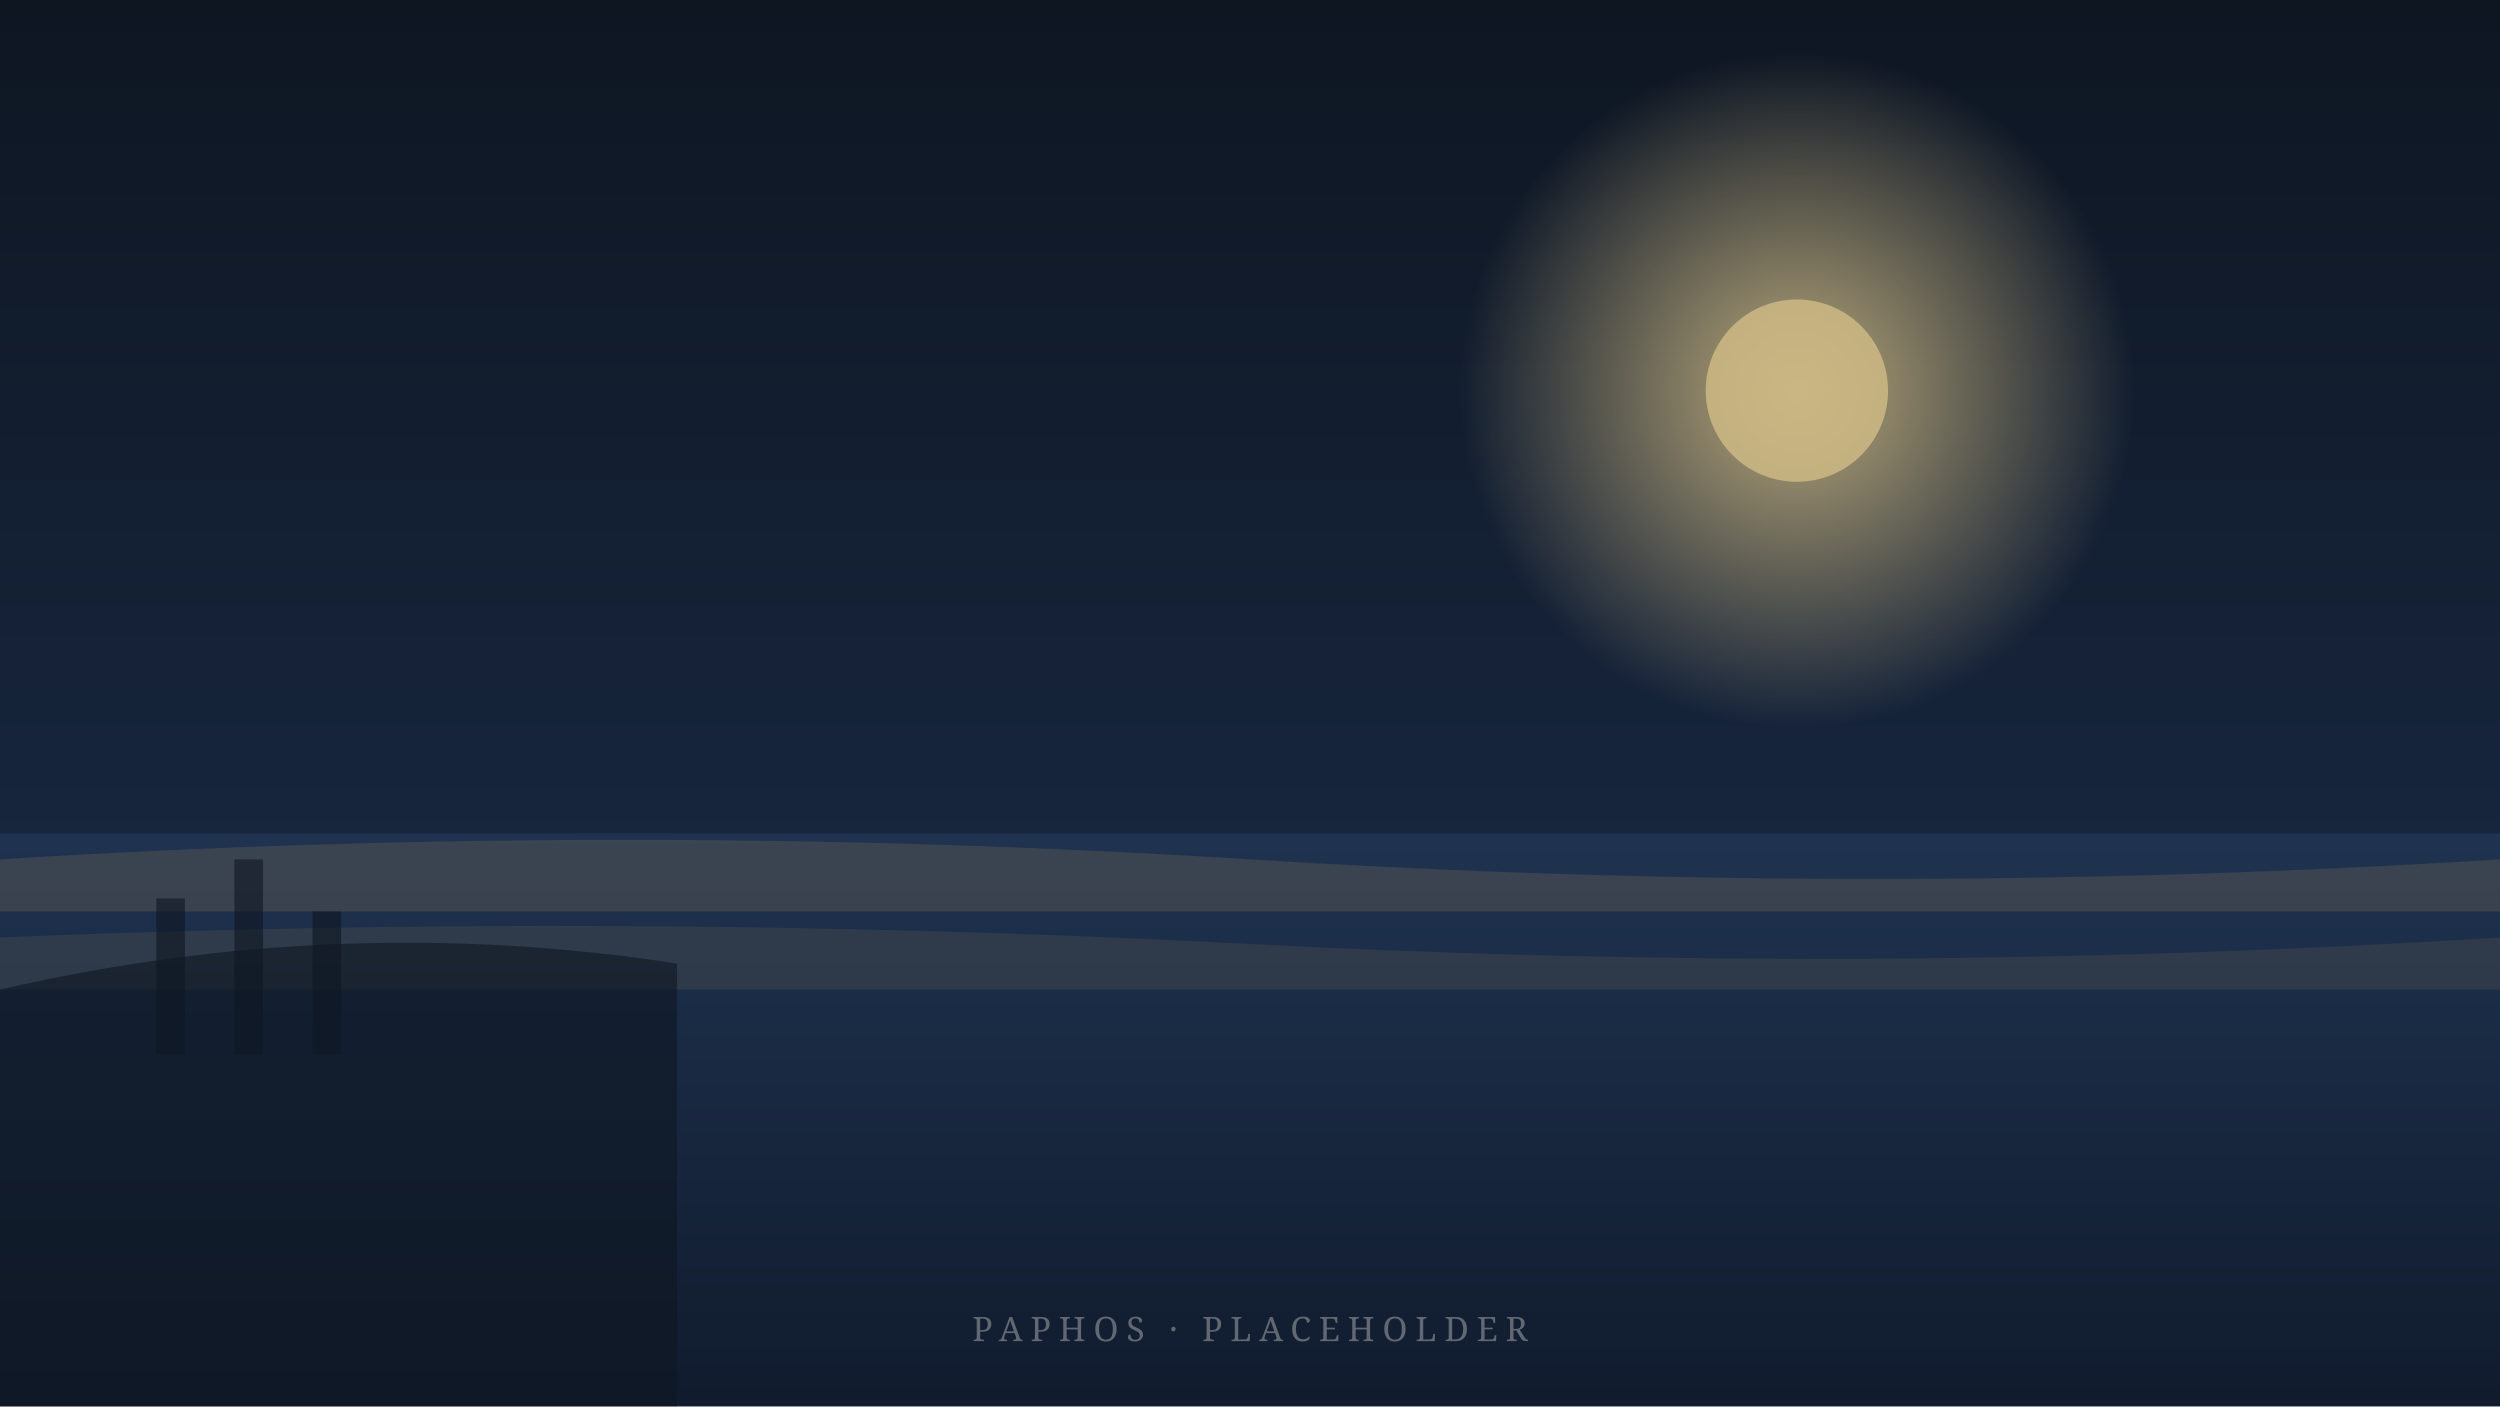
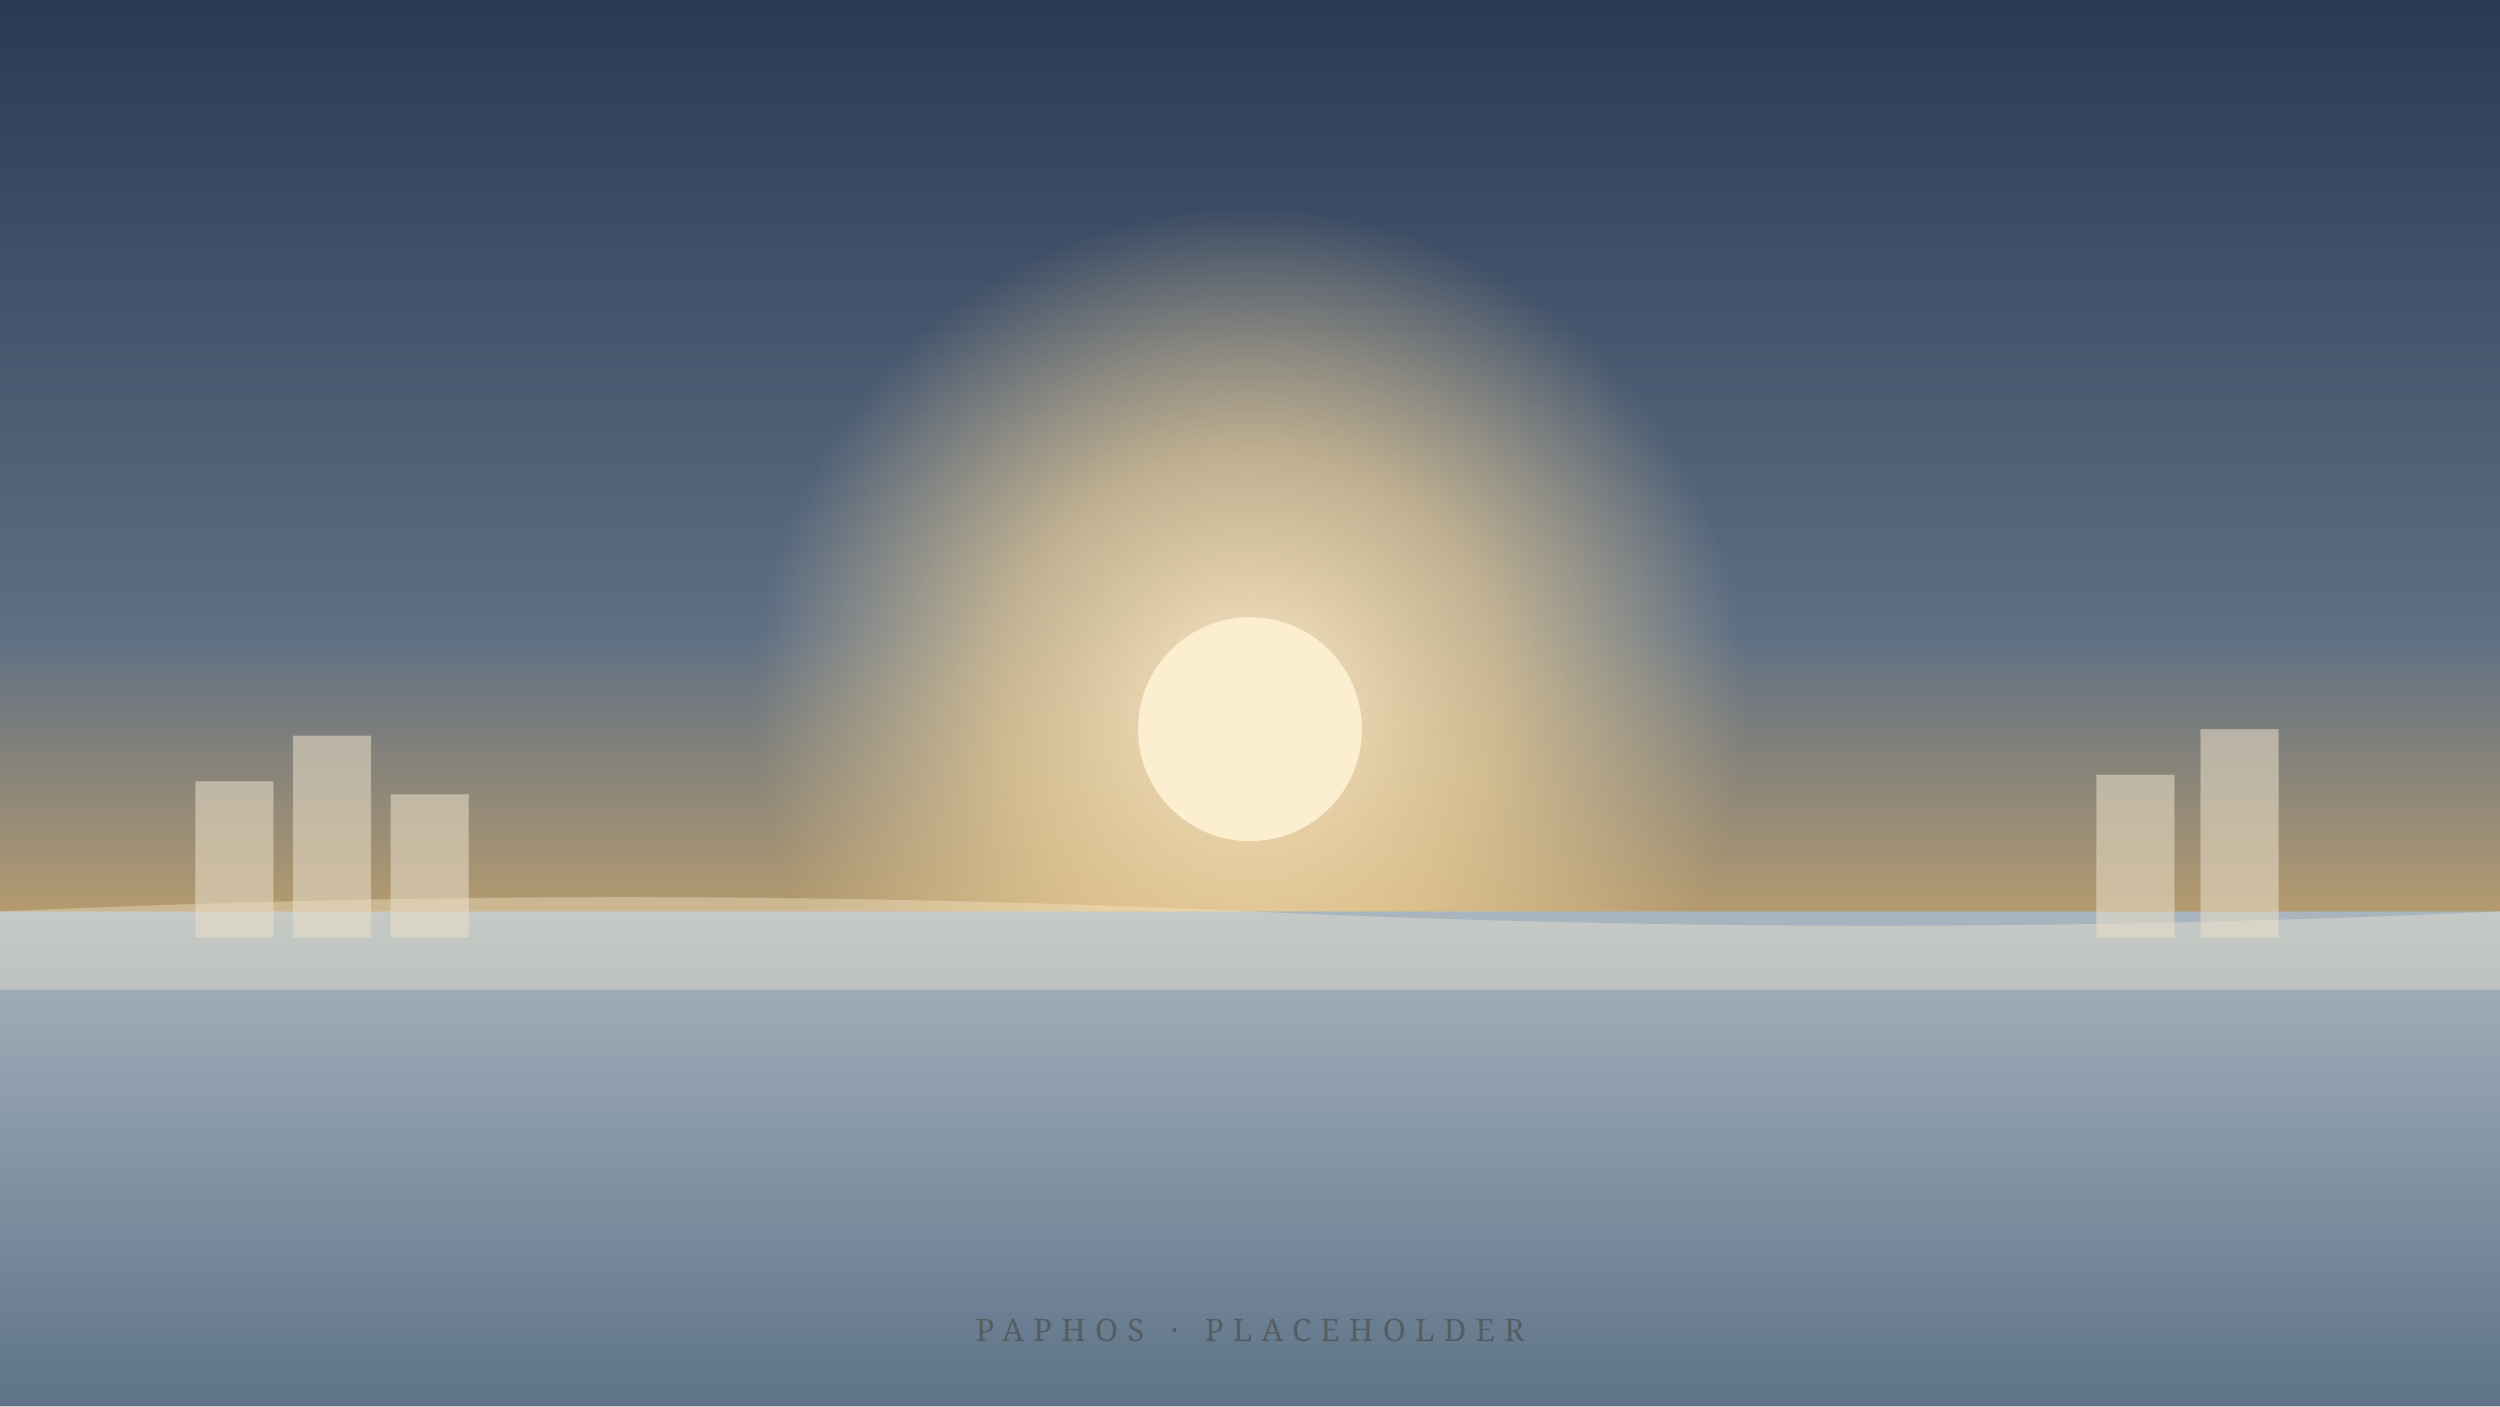
- <svg xmlns="http://www.w3.org/2000/svg" width="1920" height="1080" viewBox="0 0 1920 1080" preserveAspectRatio="xMidYMid slice" role="img" aria-label="Aerial view of the Paphos coastline at dusk (placeholder)">
+ <svg xmlns="http://www.w3.org/2000/svg" width="1920" height="1080" viewBox="0 0 1920 1080" preserveAspectRatio="xMidYMid slice" role="img" aria-label="Aerial view of the Paphos coastline at golden hour (placeholder)">
  <defs>
    <linearGradient id="sky" x1="0" y1="0" x2="0" y2="1">
-       <stop offset="0" stop-color="#0E1622" />
-       <stop offset="0.55" stop-color="#16243B" />
-       <stop offset="1" stop-color="#1F3350" />
+       <stop offset="0" stop-color="#2A3A55" />
+       <stop offset="0.45" stop-color="#5E6F84" />
+       <stop offset="0.7" stop-color="#C9A56A" />
+       <stop offset="1" stop-color="#E8C98E" />
    </linearGradient>
    <linearGradient id="sea" x1="0" y1="0" x2="0" y2="1">
-       <stop offset="0" stop-color="#1F3350" />
-       <stop offset="1" stop-color="#101B2D" />
+       <stop offset="0" stop-color="#A9B6C0" />
+       <stop offset="1" stop-color="#5E7388" />
    </linearGradient>
    <radialGradient id="sun" cx="0.5" cy="0.5" r="0.5">
-       <stop offset="0" stop-color="#CDB984" stop-opacity="0.9" />
-       <stop offset="1" stop-color="#CDB984" stop-opacity="0" />
+       <stop offset="0" stop-color="#FBE8C6" />
+       <stop offset="0.5" stop-color="#F0D29A" stop-opacity="0.7" />
+       <stop offset="1" stop-color="#F0D29A" stop-opacity="0" />
    </radialGradient>
  </defs>
  <rect width="1920" height="1080" fill="url(#sky)" />
-   <circle cx="1380" cy="300" r="260" fill="url(#sun)" />
-   <circle cx="1380" cy="300" r="70" fill="#CDB984" fill-opacity="0.85" />
-   <rect y="640" width="1920" height="440" fill="url(#sea)" />
-   <g fill="#B8995A" fill-opacity="0.18">
-     <path d="M0 660 Q480 630 960 660 T1920 660 V700 H0 Z" />
-     <path d="M0 720 Q480 700 960 725 T1920 720 V760 H0 Z" fill-opacity="0.12" />
+   <circle cx="960" cy="540" r="380" fill="url(#sun)" />
+   <circle cx="960" cy="560" r="86" fill="#FCEFD0" />
+   <rect y="700" width="1920" height="380" fill="url(#sea)" />
+   <path d="M0 700 Q480 678 960 700 T1920 700 V760 H0 Z" fill="#FBEFD2" fill-opacity="0.35" />
+   <g fill="#E9DEC8" fill-opacity="0.55">
+     <rect x="150" y="600" width="60" height="120" />
+     <rect x="225" y="565" width="60" height="155" />
+     <rect x="300" y="610" width="60" height="110" />
+     <rect x="1610" y="595" width="60" height="125" />
+     <rect x="1690" y="560" width="60" height="160" />
  </g>
-   <g fill="#0E1622" fill-opacity="0.6">
-     <path d="M0 1080 L0 760 Q260 700 520 740 L520 1080 Z" />
-     <rect x="120" y="690" width="22" height="120" />
-     <rect x="180" y="660" width="22" height="150" />
-     <rect x="240" y="700" width="22" height="110" />
-   </g>
-   <text x="960" y="1030" text-anchor="middle" font-family="Georgia, serif" font-size="26" fill="#F4F0E9" fill-opacity="0.35" letter-spacing="6">PAPHOS · PLACEHOLDER</text>
+   <text x="960" y="1030" text-anchor="middle" font-family="Georgia, serif" font-size="24" fill="#3A2E1C" fill-opacity="0.4" letter-spacing="7">PAPHOS · PLACEHOLDER</text>
</svg>
